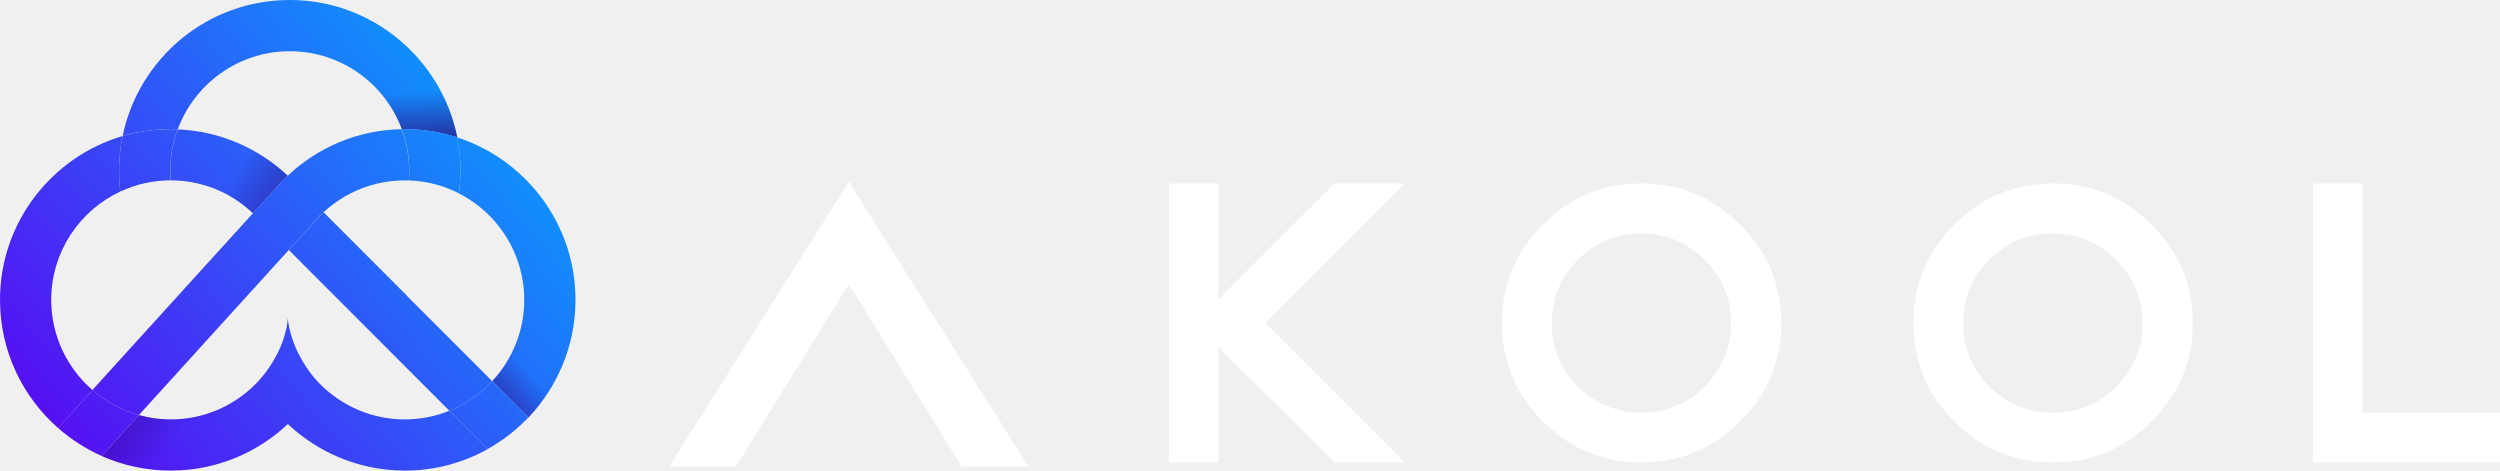
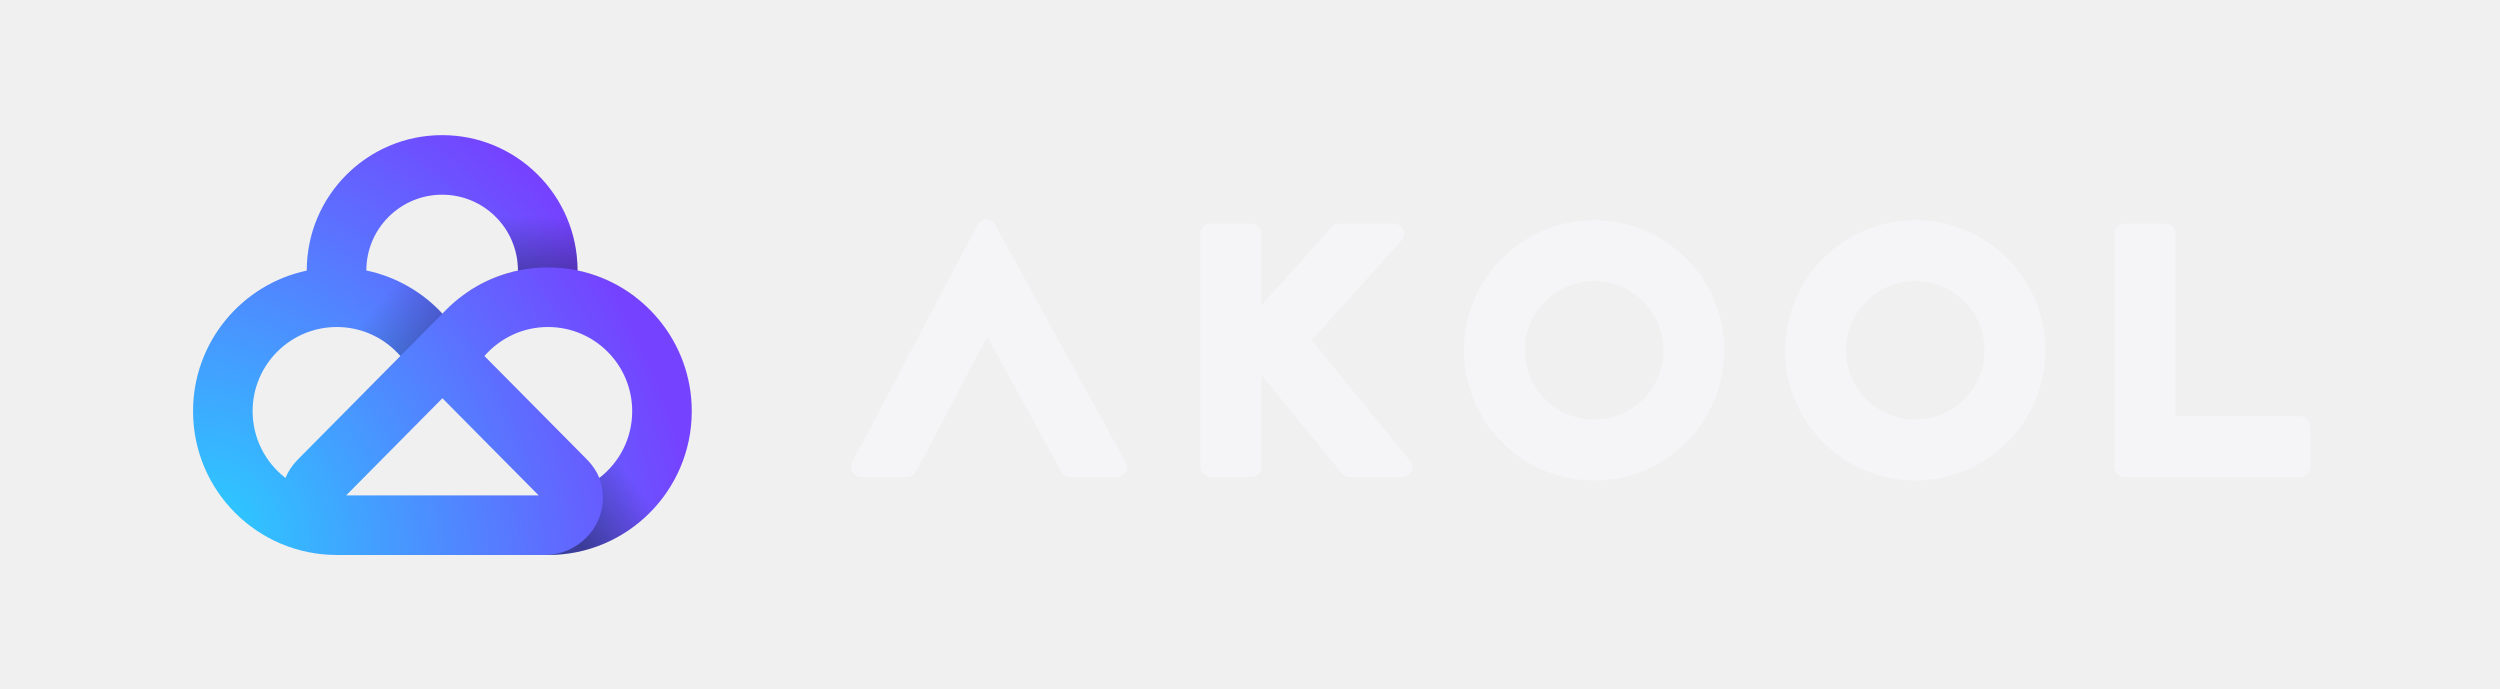
- <svg xmlns="http://www.w3.org/2000/svg" width="170" height="32" viewBox="0 0 170 32" fill="none">
-   <path d="M57.719 12.365L45.5 31.731H50.043L57.719 19.324L65.396 31.731H69.939L57.719 12.365Z" fill="#fff" />
-   <path d="M90.753 12.481L82.851 20.357V12.481H79.492V31.449H82.851V23.6L90.753 31.449H95.518L86.034 21.965L95.518 12.481H90.753Z" fill="#fff" />
-   <path d="M111.617 12.481C108.987 12.481 106.733 13.421 104.922 15.269C103.073 17.118 102.133 19.372 102.133 21.965C102.133 24.558 103.073 26.831 104.922 28.661C106.755 30.51 109.006 31.449 111.617 31.449C114.229 31.449 116.483 30.51 118.313 28.661C120.181 26.846 121.128 24.592 121.128 21.961C121.128 19.331 120.181 17.114 118.313 15.266C116.48 13.417 114.229 12.477 111.617 12.477V12.481ZM115.92 26.294C114.729 27.466 113.282 28.064 111.617 28.064C109.953 28.064 108.495 27.47 107.289 26.297C106.116 25.088 105.519 23.634 105.519 21.969C105.519 20.304 106.113 18.858 107.285 17.667C108.495 16.476 109.949 15.87 111.614 15.87C113.278 15.87 114.725 16.476 115.916 17.667C117.107 18.858 117.712 20.304 117.712 21.969C117.712 23.634 117.107 25.088 115.916 26.297L115.92 26.294Z" fill="#fff" />
-   <path d="M139.598 12.481C136.968 12.481 134.713 13.421 132.902 15.269C131.053 17.118 130.114 19.372 130.114 21.965C130.114 24.558 131.053 26.831 132.902 28.661C134.736 30.51 136.986 31.449 139.598 31.449C142.209 31.449 144.464 30.51 146.294 28.661C148.161 26.846 149.108 24.592 149.108 21.961C149.108 19.331 148.161 17.114 146.294 15.266C144.46 13.417 142.209 12.477 139.598 12.477V12.481ZM143.9 26.294C142.709 27.466 141.262 28.064 139.598 28.064C137.933 28.064 136.475 27.47 135.269 26.297C134.097 25.088 133.499 23.634 133.499 21.969C133.499 20.304 134.093 18.858 135.265 17.667C136.475 16.476 137.929 15.87 139.594 15.87C141.259 15.87 142.705 16.476 143.896 17.667C145.087 18.858 145.692 20.304 145.692 21.969C145.692 23.634 145.087 25.088 143.896 26.297L143.9 26.294Z" fill="#fff" />
-   <path d="M160.648 28.064V12.481H157.285V31.449H170V28.064H160.648Z" fill="#fff" />
-   <path d="M3.484 20.39C3.484 17.132 5.411 14.321 8.181 13.023C8.126 12.56 8.096 12.087 8.096 11.61C8.096 10.8 8.181 10.012 8.337 9.25C3.525 10.666 0 15.127 0 20.39C0 23.856 1.528 26.974 3.946 29.104L6.288 26.526C4.571 25.035 3.484 22.838 3.484 20.394V20.39Z" fill="url(#paint0_linear_885_753)" />
-   <path d="M31.21 13.152C33.844 14.499 35.649 17.235 35.649 20.39C35.649 22.524 34.82 24.466 33.474 25.916L35.937 28.383C37.916 26.301 39.133 23.486 39.133 20.39C39.133 15.231 35.752 10.852 31.088 9.343C31.233 10.075 31.31 10.837 31.31 11.61C31.31 12.132 31.273 12.646 31.207 13.152H31.21Z" fill="url(#paint1_linear_885_753)" />
-   <path d="M35.32 22.698C34.957 23.915 34.321 25.014 33.482 25.92L35.945 28.387C37.421 26.837 38.467 24.877 38.907 22.702H35.324L35.32 22.698Z" fill="url(#paint2_linear_885_753)" />
-   <path d="M12.085 8.791C13.235 5.696 16.216 3.484 19.708 3.484C23.199 3.484 26.177 5.692 27.327 8.784C27.393 8.784 27.46 8.784 27.527 8.784C28.769 8.784 29.968 8.98 31.096 9.346C30.038 4.024 25.333 0 19.708 0C14.082 0 9.433 3.976 8.338 9.25C9.378 8.943 10.476 8.78 11.612 8.78C11.771 8.78 11.926 8.784 12.085 8.791Z" fill="url(#paint3_linear_885_753)" />
-   <path d="M24.237 0.921V4.867C25.635 5.81 26.726 7.175 27.325 8.78C27.392 8.78 27.458 8.78 27.525 8.78C28.768 8.78 29.966 8.976 31.094 9.343C30.34 5.544 27.721 2.404 24.237 0.921Z" fill="url(#paint4_linear_885_753)" />
-   <path d="M8.181 13.026C9.224 12.538 10.382 12.264 11.606 12.264C11.588 12.05 11.577 11.832 11.577 11.61C11.577 10.618 11.754 9.668 12.083 8.791C11.928 8.784 11.769 8.78 11.61 8.78C10.475 8.78 9.376 8.947 8.337 9.25C8.178 10.012 8.096 10.8 8.096 11.61C8.096 12.087 8.126 12.56 8.181 13.023V13.026Z" fill="url(#paint5_linear_885_753)" />
-   <path d="M27.323 8.784C27.652 9.664 27.83 10.618 27.83 11.61C27.83 11.831 27.819 12.053 27.8 12.268C29.024 12.309 30.178 12.623 31.21 13.148C31.277 12.645 31.314 12.127 31.314 11.606C31.314 10.829 31.236 10.071 31.092 9.339C29.967 8.976 28.769 8.776 27.523 8.776C27.456 8.776 27.39 8.776 27.323 8.776V8.784Z" fill="url(#paint6_linear_885_753)" />
-   <path d="M12.085 8.792C11.759 9.672 11.578 10.619 11.578 11.61C11.578 11.832 11.589 12.047 11.608 12.265C13.557 12.265 15.351 12.957 16.752 14.107C16.908 14.233 17.056 14.366 17.2 14.503L18.835 12.701C18.898 12.631 18.96 12.561 19.023 12.494L19.168 12.335C19.29 12.213 19.412 12.091 19.537 11.973C19.545 11.965 19.552 11.958 19.563 11.951C17.592 10.09 14.97 8.914 12.077 8.796L12.085 8.792Z" fill="url(#paint7_linear_885_753)" />
-   <path d="M35.938 28.383L33.474 25.916C32.668 26.785 31.673 27.477 30.56 27.924L33.164 30.532C34.196 29.955 35.127 29.23 35.938 28.379V28.383Z" fill="url(#paint8_linear_885_753)" />
-   <path d="M21.602 14.831C21.642 14.787 21.683 14.743 21.727 14.702C21.727 14.702 21.727 14.702 21.727 14.698L21.605 14.831H21.602Z" fill="url(#paint9_linear_885_753)" />
-   <path d="M18.838 12.7L19.027 12.493C18.964 12.563 18.901 12.63 18.838 12.7Z" fill="url(#paint10_linear_885_753)" />
-   <path d="M27.642 20.076L25.178 17.613L22.005 14.435C21.909 14.524 21.816 14.613 21.728 14.706C21.687 14.75 21.643 14.791 21.602 14.835L21.417 15.038L19.638 16.999L19.989 17.35L22.035 19.399L23.214 20.579L24.716 22.084L30.556 27.932C31.673 27.48 32.664 26.789 33.471 25.923L27.634 20.083L27.642 20.076Z" fill="url(#paint11_linear_885_753)" />
-   <path d="M6.287 26.523L3.945 29.1C4.829 29.877 5.828 30.524 6.919 31.009L9.449 28.224C8.265 27.898 7.189 27.307 6.287 26.523Z" fill="url(#paint12_linear_885_753)" />
-   <path d="M21.602 14.831C21.539 14.898 21.48 14.964 21.417 15.034L21.602 14.831Z" fill="url(#paint13_linear_885_753)" />
-   <path d="M19.168 12.331L19.023 12.49C19.071 12.438 19.123 12.383 19.171 12.331H19.168Z" fill="url(#paint14_linear_885_753)" />
-   <path d="M21.75 14.672L21.672 14.602C21.69 14.635 21.709 14.664 21.727 14.698L21.75 14.672Z" fill="url(#paint15_linear_885_753)" />
-   <path d="M27.322 8.784C24.323 8.836 21.601 10.027 19.567 11.946C19.559 11.954 19.552 11.961 19.541 11.969C19.415 12.087 19.293 12.209 19.171 12.335C19.119 12.387 19.071 12.438 19.023 12.494L18.834 12.701L17.199 14.502L17.174 14.528L14.307 17.683L11.966 20.261L6.281 26.523C7.184 27.306 8.26 27.895 9.444 28.224L14.921 22.191L15.931 21.078L17.44 19.418L19.193 17.487L19.637 16.999L21.416 15.038C21.475 14.968 21.538 14.902 21.601 14.835L21.723 14.702C21.704 14.669 21.686 14.639 21.667 14.606L21.745 14.676L21.723 14.702C21.723 14.702 21.723 14.702 21.723 14.706C21.811 14.613 21.904 14.524 22 14.436C23.45 13.089 25.392 12.268 27.518 12.268C27.611 12.268 27.703 12.272 27.796 12.276C27.814 12.057 27.825 11.839 27.825 11.617C27.825 10.622 27.644 9.672 27.319 8.792L27.322 8.784Z" fill="url(#paint16_linear_885_753)" />
-   <path d="M30.563 27.928C29.624 28.309 28.599 28.519 27.526 28.519C25.259 28.519 23.207 27.584 21.731 26.082C21.516 25.864 21.313 25.631 21.124 25.387H21.132C19.612 23.375 19.571 21.596 19.571 21.596C19.571 21.699 19.538 23.319 18.095 25.283C17.884 25.564 17.655 25.831 17.411 26.082C15.935 27.587 13.883 28.519 11.615 28.519C10.864 28.519 10.143 28.416 9.452 28.224L6.922 31.009C8.357 31.645 9.944 32 11.615 32C14.693 32 17.492 30.798 19.575 28.834C21.653 30.794 24.457 32 27.534 32C29.579 32 31.502 31.467 33.174 30.535L30.57 27.928H30.563Z" fill="url(#paint17_linear_885_753)" />
-   <path d="M15.116 27.721C14.055 28.231 12.864 28.519 11.61 28.519C10.859 28.519 10.138 28.416 9.446 28.224L6.917 31.009C8.352 31.645 9.938 32 11.61 32C12.831 32 14.011 31.811 15.116 31.456V27.717V27.721Z" fill="url(#paint18_linear_885_753)" />
-   <path d="M12.085 8.792C11.759 9.672 11.578 10.619 11.578 11.61C11.578 11.832 11.589 12.047 11.608 12.265C13.557 12.265 15.351 12.957 16.752 14.107C16.908 14.233 17.056 14.366 17.2 14.503L18.835 12.701C18.898 12.631 18.96 12.561 19.023 12.494L19.168 12.335C19.29 12.213 19.412 12.091 19.537 11.973C19.545 11.965 19.552 11.958 19.563 11.951C17.592 10.09 14.97 8.914 12.077 8.796L12.085 8.792Z" fill="url(#paint19_linear_885_753)" />
+ <svg xmlns="http://www.w3.org/2000/svg" width="777" height="214" viewBox="0 0 777 214" fill="none">
+   <path d="M284.713 146.602C284.168 147.636 283.095 148.283 281.926 148.283H267.673C265.3 148.283 263.778 145.76 264.885 143.661L303.762 69.957C304.933 67.737 308.103 67.71 309.311 69.91L349.808 143.614C350.962 145.714 349.442 148.283 347.046 148.283H332.661C331.511 148.283 330.453 147.657 329.899 146.649L306.832 104.668L284.713 146.602Z" fill="#F5F5F7" />
+   <path fill-rule="evenodd" clip-rule="evenodd" d="M495.465 149.334C517.803 149.334 535.912 131.225 535.912 108.887C535.912 86.549 517.803 68.44 495.465 68.44C473.127 68.44 455.018 86.549 455.018 108.887C455.018 131.225 473.127 149.334 495.465 149.334ZM495.465 130.424C507.359 130.424 517.002 120.781 517.002 108.887C517.002 96.993 507.359 87.35 495.465 87.35C483.571 87.35 473.928 96.993 473.928 108.887C473.928 120.781 483.571 130.424 495.465 130.424Z" fill="#F5F5F7" />
+   <path fill-rule="evenodd" clip-rule="evenodd" d="M595.269 149.334C617.607 149.334 635.716 131.225 635.716 108.887C635.716 86.549 617.607 68.44 595.269 68.44C572.931 68.44 554.822 86.549 554.822 108.887C554.822 131.225 572.931 149.334 595.269 149.334ZM595.269 130.424C607.163 130.424 616.805 120.781 616.805 108.887C616.805 96.993 607.163 87.35 595.269 87.35C583.374 87.35 573.732 96.993 573.732 108.887C573.732 120.781 583.374 130.424 595.269 130.424Z" fill="#F5F5F7" />
+   <path d="M376.265 69.491C374.524 69.491 373.113 70.902 373.113 72.642V145.131C373.113 146.872 374.524 148.283 376.265 148.283H388.871C390.612 148.283 392.023 146.872 392.023 145.131V116.498L417.023 147.124C417.621 147.858 418.518 148.283 419.464 148.283H435.738C438.395 148.283 439.86 145.197 438.179 143.138L407.674 105.768L435.548 74.749C437.371 72.72 435.931 69.491 433.204 69.491H416.255C415.361 69.491 414.508 69.871 413.911 70.536L392.023 94.893V72.642C392.023 70.902 390.612 69.491 388.871 69.491H376.265Z" fill="#F5F5F7" />
+   <path d="M657.203 72.642C657.203 70.902 658.614 69.491 660.354 69.491H672.961C674.702 69.491 676.113 70.902 676.113 72.642V129.373H714.848C716.588 129.373 718 130.784 718 132.525V145.131C718 146.872 716.588 148.283 714.848 148.283H660.354C658.614 148.283 657.203 146.872 657.203 145.131V72.642Z" fill="#F5F5F7" />
+   <path fill-rule="evenodd" clip-rule="evenodd" d="M179.498 84.066C179.493 60.833 160.656 42 137.421 42C114.183 42 95.344 60.838 95.344 84.077C95.344 84.084 95.344 84.092 95.344 84.1C75.15 88.393 60 106.329 60 127.804C60 152.48 80.004 172.485 104.681 172.485L104.786 172.485C104.823 172.485 104.859 172.485 104.896 172.485H170.104C170.141 172.485 170.177 172.485 170.214 172.485L170.319 172.485C194.996 172.485 215 152.48 215 127.804C215 106.273 199.772 88.3 179.498 84.066ZM160.984 84.099C160.984 84.092 160.984 84.084 160.984 84.077C160.984 71.063 150.435 60.514 137.421 60.514C124.411 60.514 113.864 71.058 113.858 84.066C123.111 85.998 131.313 90.791 137.496 97.479L137.5 97.475L137.504 97.479C143.652 90.829 151.796 86.052 160.984 84.099ZM78.514 127.804C78.514 136.25 82.515 143.761 88.726 148.546C89.557 146.521 90.815 144.584 92.543 142.84L124.443 110.651C119.645 105.128 112.571 101.636 104.681 101.636C90.229 101.636 78.514 113.352 78.514 127.804ZM182.458 142.84L150.557 110.651C155.355 105.128 162.429 101.636 170.319 101.636C184.771 101.636 196.486 113.352 196.486 127.804C196.486 136.25 192.485 143.761 186.274 148.546C185.443 146.521 184.185 144.584 182.458 142.84ZM137.5 123.777L107.577 153.971H167.423L137.5 123.777Z" fill="url(#paint0_radial_6442_8712)" />
+   <mask id="mask0_6442_8712" style="mask-type:alpha" maskUnits="userSpaceOnUse" x="60" y="42" width="155" height="131">
+     <path fill-rule="evenodd" clip-rule="evenodd" d="M179.498 84.066C179.493 60.833 160.656 42 137.421 42C114.183 42 95.344 60.838 95.344 84.077C95.344 84.084 95.344 84.092 95.344 84.1C75.15 88.393 60 106.329 60 127.804C60 152.48 80.004 172.485 104.681 172.485L104.786 172.485C104.823 172.485 104.859 172.485 104.896 172.485H170.104C170.141 172.485 170.177 172.485 170.214 172.485L170.319 172.485C194.996 172.485 215 152.48 215 127.804C215 106.273 199.772 88.3 179.498 84.066ZM160.984 84.099C160.984 84.092 160.984 84.084 160.984 84.077C160.984 71.063 150.435 60.514 137.421 60.514C124.411 60.514 113.864 71.058 113.858 84.066C123.111 85.998 131.313 90.791 137.496 97.479L137.5 97.475L137.504 97.479C143.652 90.829 151.796 86.052 160.984 84.099ZM78.514 127.804C78.514 136.25 82.515 143.761 88.726 148.546C89.557 146.521 90.815 144.584 92.543 142.84L124.443 110.651C119.645 105.128 112.571 101.636 104.681 101.636C90.229 101.636 78.514 113.352 78.514 127.804ZM182.458 142.84L150.557 110.651C155.355 105.128 162.429 101.636 170.319 101.636C184.771 101.636 196.486 113.352 196.486 127.804C196.486 136.25 192.485 143.761 186.274 148.546C185.443 146.521 184.185 144.584 182.458 142.84ZM137.5 123.777L107.577 153.971H167.423L137.5 123.777Z" fill="url(#paint1_radial_6442_8712)" />
+   </mask>
+   <g mask="url(#mask0_6442_8712)">
+     <path d="M120.028 79.028L137.841 97.121L113.857 121.335L95.764 103.39L120.028 79.028Z" fill="url(#paint2_linear_6442_8712)" />
+     <path d="M197.591 63.039H145.837V90.421C152.868 85.806 161.28 83.123 170.319 83.123C180.587 83.123 190.046 86.586 197.591 92.409V63.039Z" fill="url(#paint3_linear_6442_8712)" />
+     <path d="M169.924 172.471C179.632 172.097 187.385 164.28 187.385 154.691C187.385 150.322 185.776 146.321 183.105 143.224H217.373V172.485H169.924V172.471Z" fill="url(#paint4_linear_6442_8712)" />
+   </g>
  <defs>
-     <linearGradient id="paint0_linear_885_753" x1="29.515" y1="-1.476" x2="-3.865" y2="27.07" gradientUnits="userSpaceOnUse">
-       <stop stop-color="#099DFD" />
-       <stop offset="1" stop-color="#5E00F2" />
+     <radialGradient id="paint0_radial_6442_8712" cx="0" cy="0" r="1" gradientUnits="userSpaceOnUse" gradientTransform="translate(67.5738 164.024) rotate(-30.1602) scale(144.048 170.989)">
+       <stop stop-color="#2BCBFF" />
+       <stop offset="1" stop-color="#7542FF" />
+     </radialGradient>
+     <radialGradient id="paint1_radial_6442_8712" cx="0" cy="0" r="1" gradientUnits="userSpaceOnUse" gradientTransform="translate(67.5738 164.024) rotate(-30.1602) scale(144.048 170.989)">
+       <stop stop-color="#2BCBFF" />
+       <stop offset="1" stop-color="#7542FF" />
+     </radialGradient>
+     <linearGradient id="paint2_linear_6442_8712" x1="116.803" y1="94.596" x2="130.688" y2="105.325" gradientUnits="userSpaceOnUse">
+       <stop stop-opacity="0" />
+       <stop offset="1" stop-opacity="0.2" />
    </linearGradient>
-     <linearGradient id="paint1_linear_885_753" x1="41.248" y1="12.25" x2="7.869" y2="40.792" gradientUnits="userSpaceOnUse">
-       <stop stop-color="#099DFD" />
-       <stop offset="1" stop-color="#5E00F2" />
+     <linearGradient id="paint3_linear_6442_8712" x1="171.714" y1="67.246" x2="171.714" y2="84.708" gradientUnits="userSpaceOnUse">
+       <stop stop-opacity="0" />
+       <stop offset="1" stop-opacity="0.3" />
    </linearGradient>
-     <linearGradient id="paint2_linear_885_753" x1="35.908" y1="25.295" x2="31.326" y2="29.37" gradientUnits="userSpaceOnUse">
-       <stop stop-color="#2E006C" stop-opacity="0" />
-       <stop offset="1" stop-color="#2E006C" />
-     </linearGradient>
-     <linearGradient id="paint3_linear_885_753" x1="29.909" y1="-1.013" x2="-3.471" y2="27.528" gradientUnits="userSpaceOnUse">
-       <stop stop-color="#099DFD" />
-       <stop offset="1" stop-color="#5E00F2" />
-     </linearGradient>
-     <linearGradient id="paint4_linear_885_753" x1="27.606" y1="6.31" x2="27.991" y2="11.51" gradientUnits="userSpaceOnUse">
-       <stop stop-color="#2E006C" stop-opacity="0" />
-       <stop offset="1" stop-color="#2E006C" />
-     </linearGradient>
-     <linearGradient id="paint5_linear_885_753" x1="27.303" y1="-4.061" x2="-6.077" y2="24.481" gradientUnits="userSpaceOnUse">
-       <stop stop-color="#099DFD" />
-       <stop offset="1" stop-color="#5E00F2" />
-     </linearGradient>
-     <linearGradient id="paint6_linear_885_753" x1="35.556" y1="5.592" x2="2.173" y2="34.134" gradientUnits="userSpaceOnUse">
-       <stop stop-color="#099DFD" />
-       <stop offset="1" stop-color="#5E00F2" />
-     </linearGradient>
-     <linearGradient id="paint7_linear_885_753" x1="29.716" y1="-1.242" x2="-3.664" y2="27.3" gradientUnits="userSpaceOnUse">
-       <stop stop-color="#099DFD" />
-       <stop offset="1" stop-color="#5E00F2" />
-     </linearGradient>
-     <linearGradient id="paint8_linear_885_753" x1="45.746" y1="17.509" x2="12.367" y2="46.055" gradientUnits="userSpaceOnUse">
-       <stop stop-color="#099DFD" />
-       <stop offset="1" stop-color="#5E00F2" />
-     </linearGradient>
-     <linearGradient id="paint9_linear_885_753" x1="34.217" y1="4.028" x2="0.838" y2="32.574" gradientUnits="userSpaceOnUse">
-       <stop stop-color="#099DFD" />
-       <stop offset="1" stop-color="#5E00F2" />
-     </linearGradient>
-     <linearGradient id="paint10_linear_885_753" x1="31.994" y1="1.423" x2="-1.385" y2="29.969" gradientUnits="userSpaceOnUse">
-       <stop stop-color="#099DFD" />
-       <stop offset="1" stop-color="#5E00F2" />
-     </linearGradient>
-     <linearGradient id="paint11_linear_885_753" x1="39.477" y1="10.175" x2="6.094" y2="38.72" gradientUnits="userSpaceOnUse">
-       <stop stop-color="#099DFD" />
-       <stop offset="1" stop-color="#5E00F2" />
-     </linearGradient>
-     <linearGradient id="paint12_linear_885_753" x1="34.773" y1="4.679" x2="1.393" y2="33.221" gradientUnits="userSpaceOnUse">
-       <stop stop-color="#099DFD" />
-       <stop offset="1" stop-color="#5E00F2" />
-     </linearGradient>
-     <linearGradient id="paint13_linear_885_753" x1="34.236" y1="4.05" x2="0.856" y2="32.595" gradientUnits="userSpaceOnUse">
-       <stop stop-color="#099DFD" />
-       <stop offset="1" stop-color="#5E00F2" />
-     </linearGradient>
-     <linearGradient id="paint14_linear_885_753" x1="31.972" y1="1.402" x2="-1.407" y2="29.944" gradientUnits="userSpaceOnUse">
-       <stop stop-color="#099DFD" />
-       <stop offset="1" stop-color="#5E00F2" />
-     </linearGradient>
-     <linearGradient id="paint15_linear_885_753" x1="34.177" y1="3.979" x2="0.797" y2="32.521" gradientUnits="userSpaceOnUse">
-       <stop stop-color="#099DFD" />
-       <stop offset="1" stop-color="#5E00F2" />
-     </linearGradient>
-     <linearGradient id="paint16_linear_885_753" x1="33.817" y1="3.562" x2="0.438" y2="32.104" gradientUnits="userSpaceOnUse">
-       <stop stop-color="#099DFD" />
-       <stop offset="1" stop-color="#5E00F2" />
-     </linearGradient>
-     <linearGradient id="paint17_linear_885_753" x1="41.289" y1="12.294" x2="7.909" y2="40.836" gradientUnits="userSpaceOnUse">
-       <stop stop-color="#099DFD" />
-       <stop offset="1" stop-color="#5E00F2" />
-     </linearGradient>
-     <linearGradient id="paint18_linear_885_753" x1="11.81" y1="29.936" x2="2.327" y2="23.097" gradientUnits="userSpaceOnUse">
-       <stop stop-color="#2E006C" stop-opacity="0" />
-       <stop offset="1" stop-color="#2E006C" />
-     </linearGradient>
-     <linearGradient id="paint19_linear_885_753" x1="15.85" y1="12.01" x2="23.721" y2="16.204" gradientUnits="userSpaceOnUse">
-       <stop stop-color="#2E006C" stop-opacity="0" />
-       <stop offset="1" stop-color="#2E006C" />
+     <linearGradient id="paint4_linear_6442_8712" x1="198.433" y1="151.399" x2="178.236" y2="165.915" gradientUnits="userSpaceOnUse">
+       <stop stop-opacity="0" />
+       <stop offset="1" stop-opacity="0.4" />
    </linearGradient>
  </defs>
</svg>
